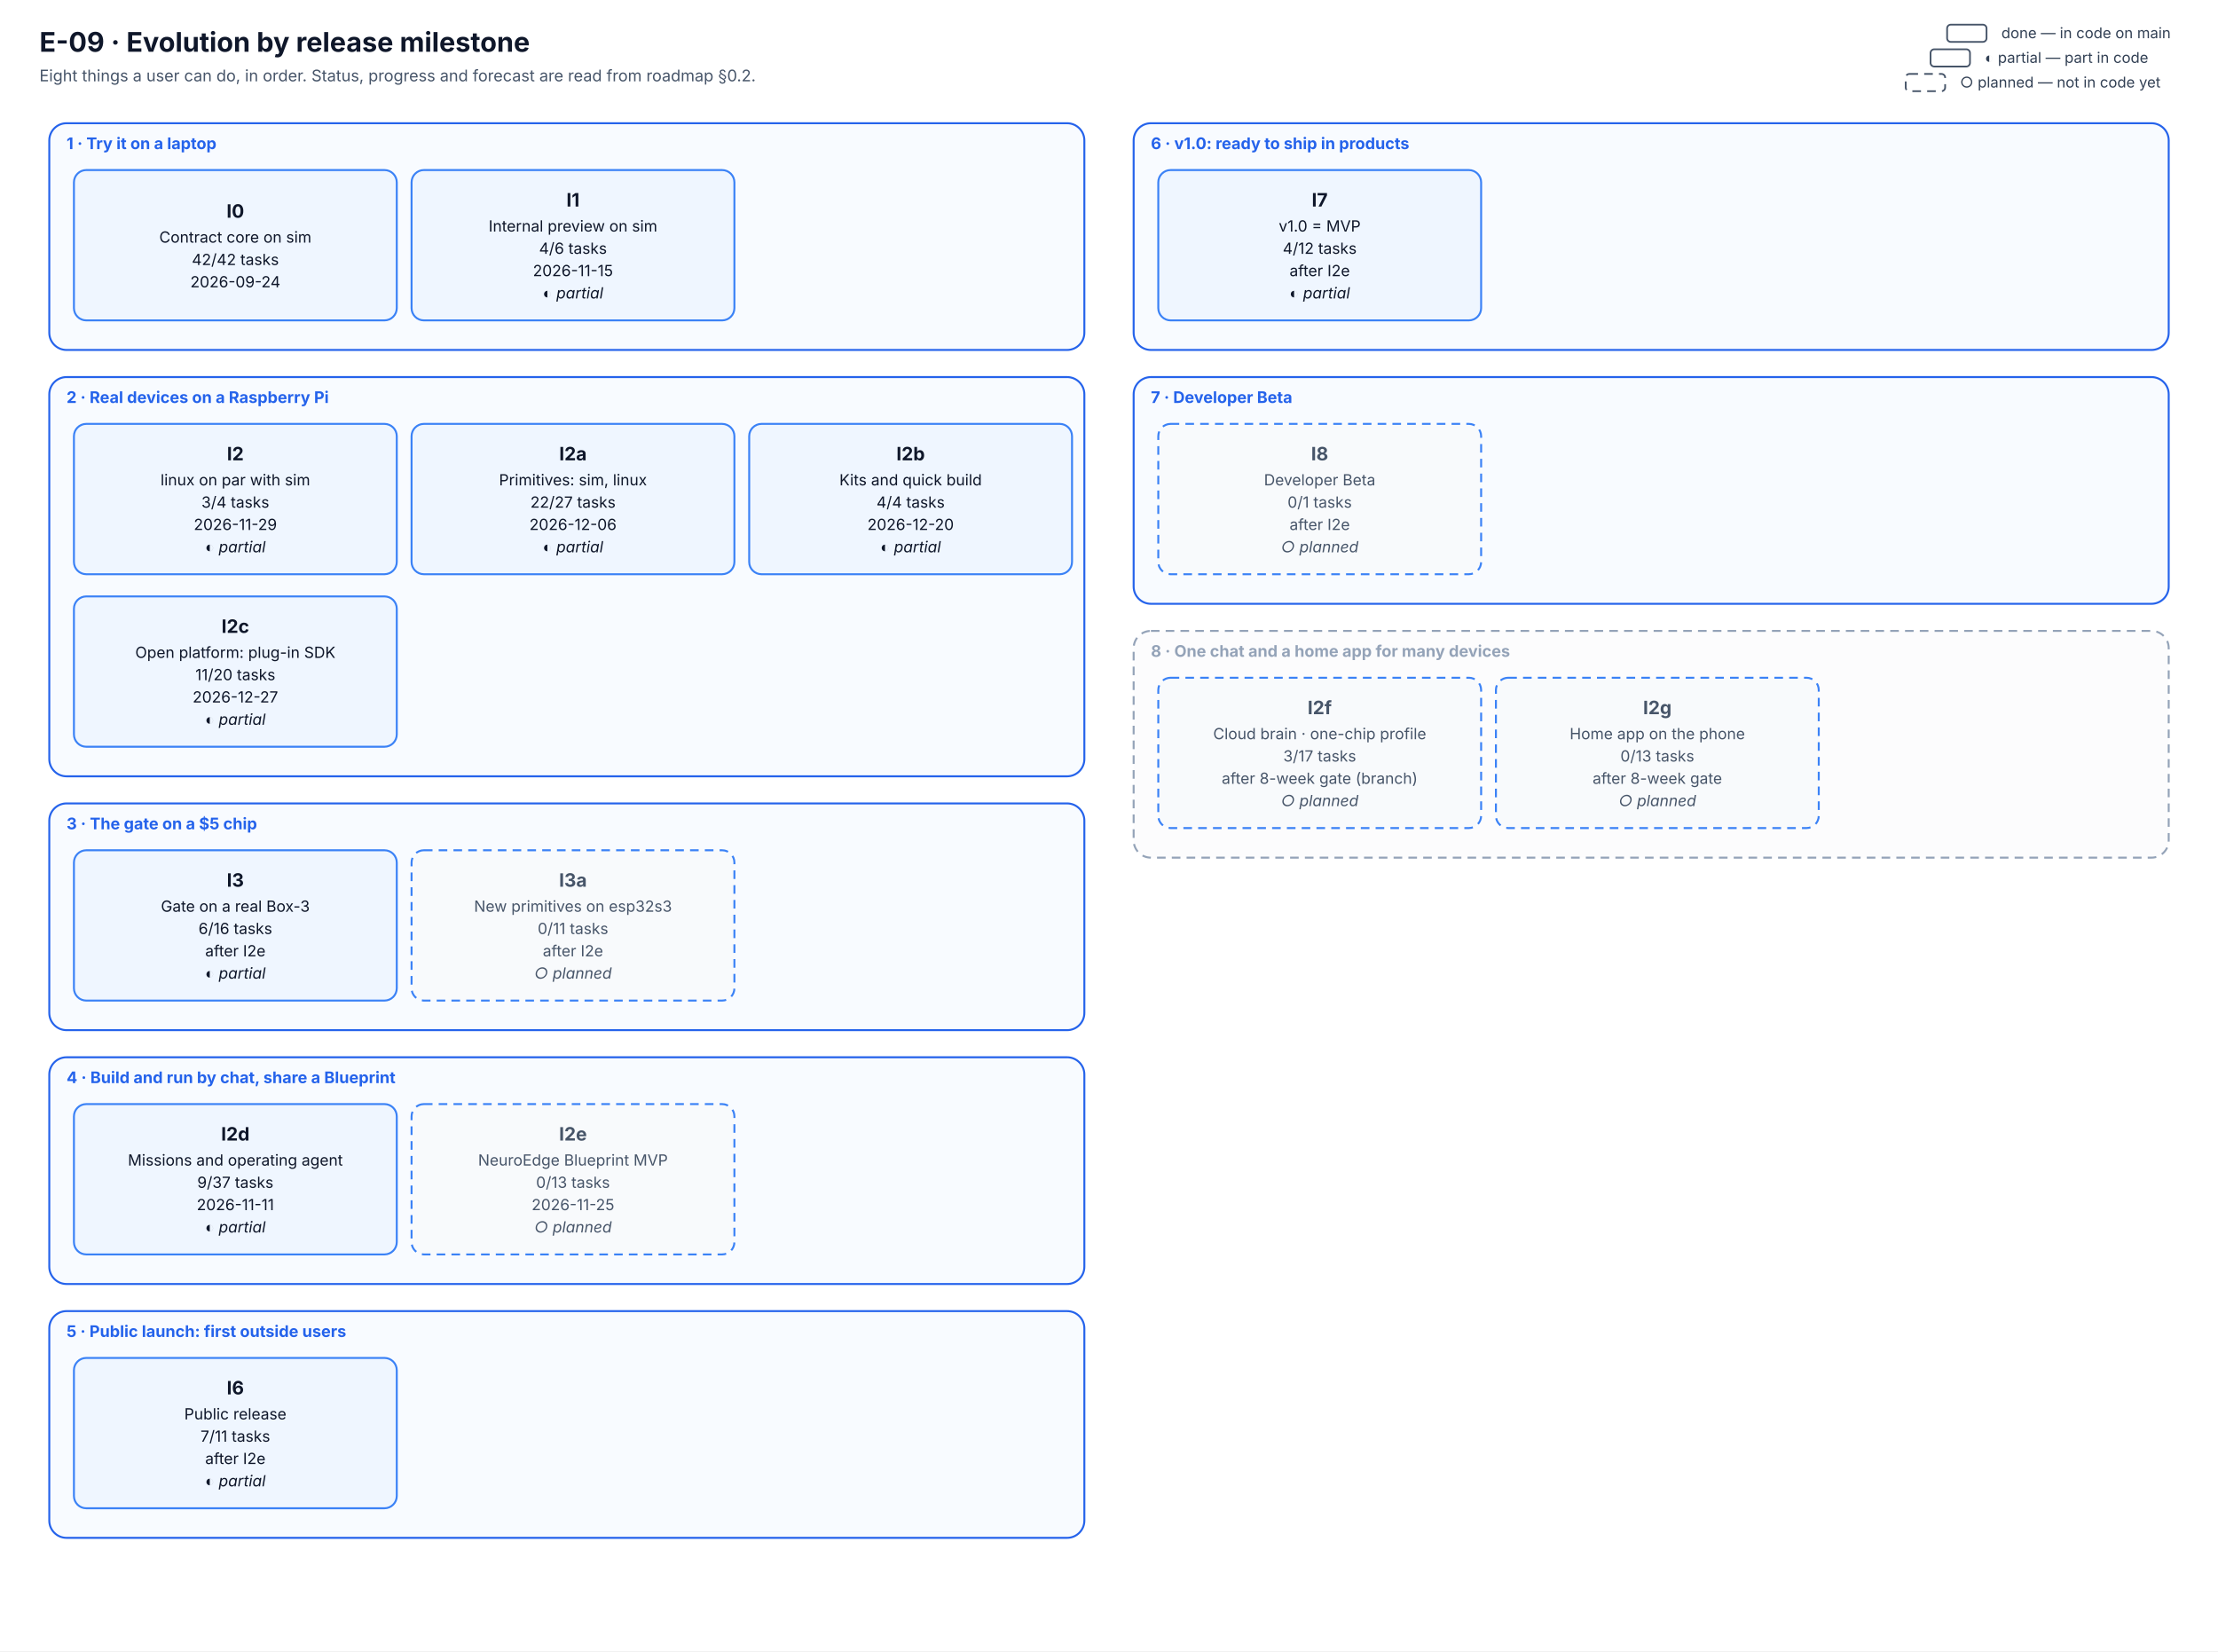
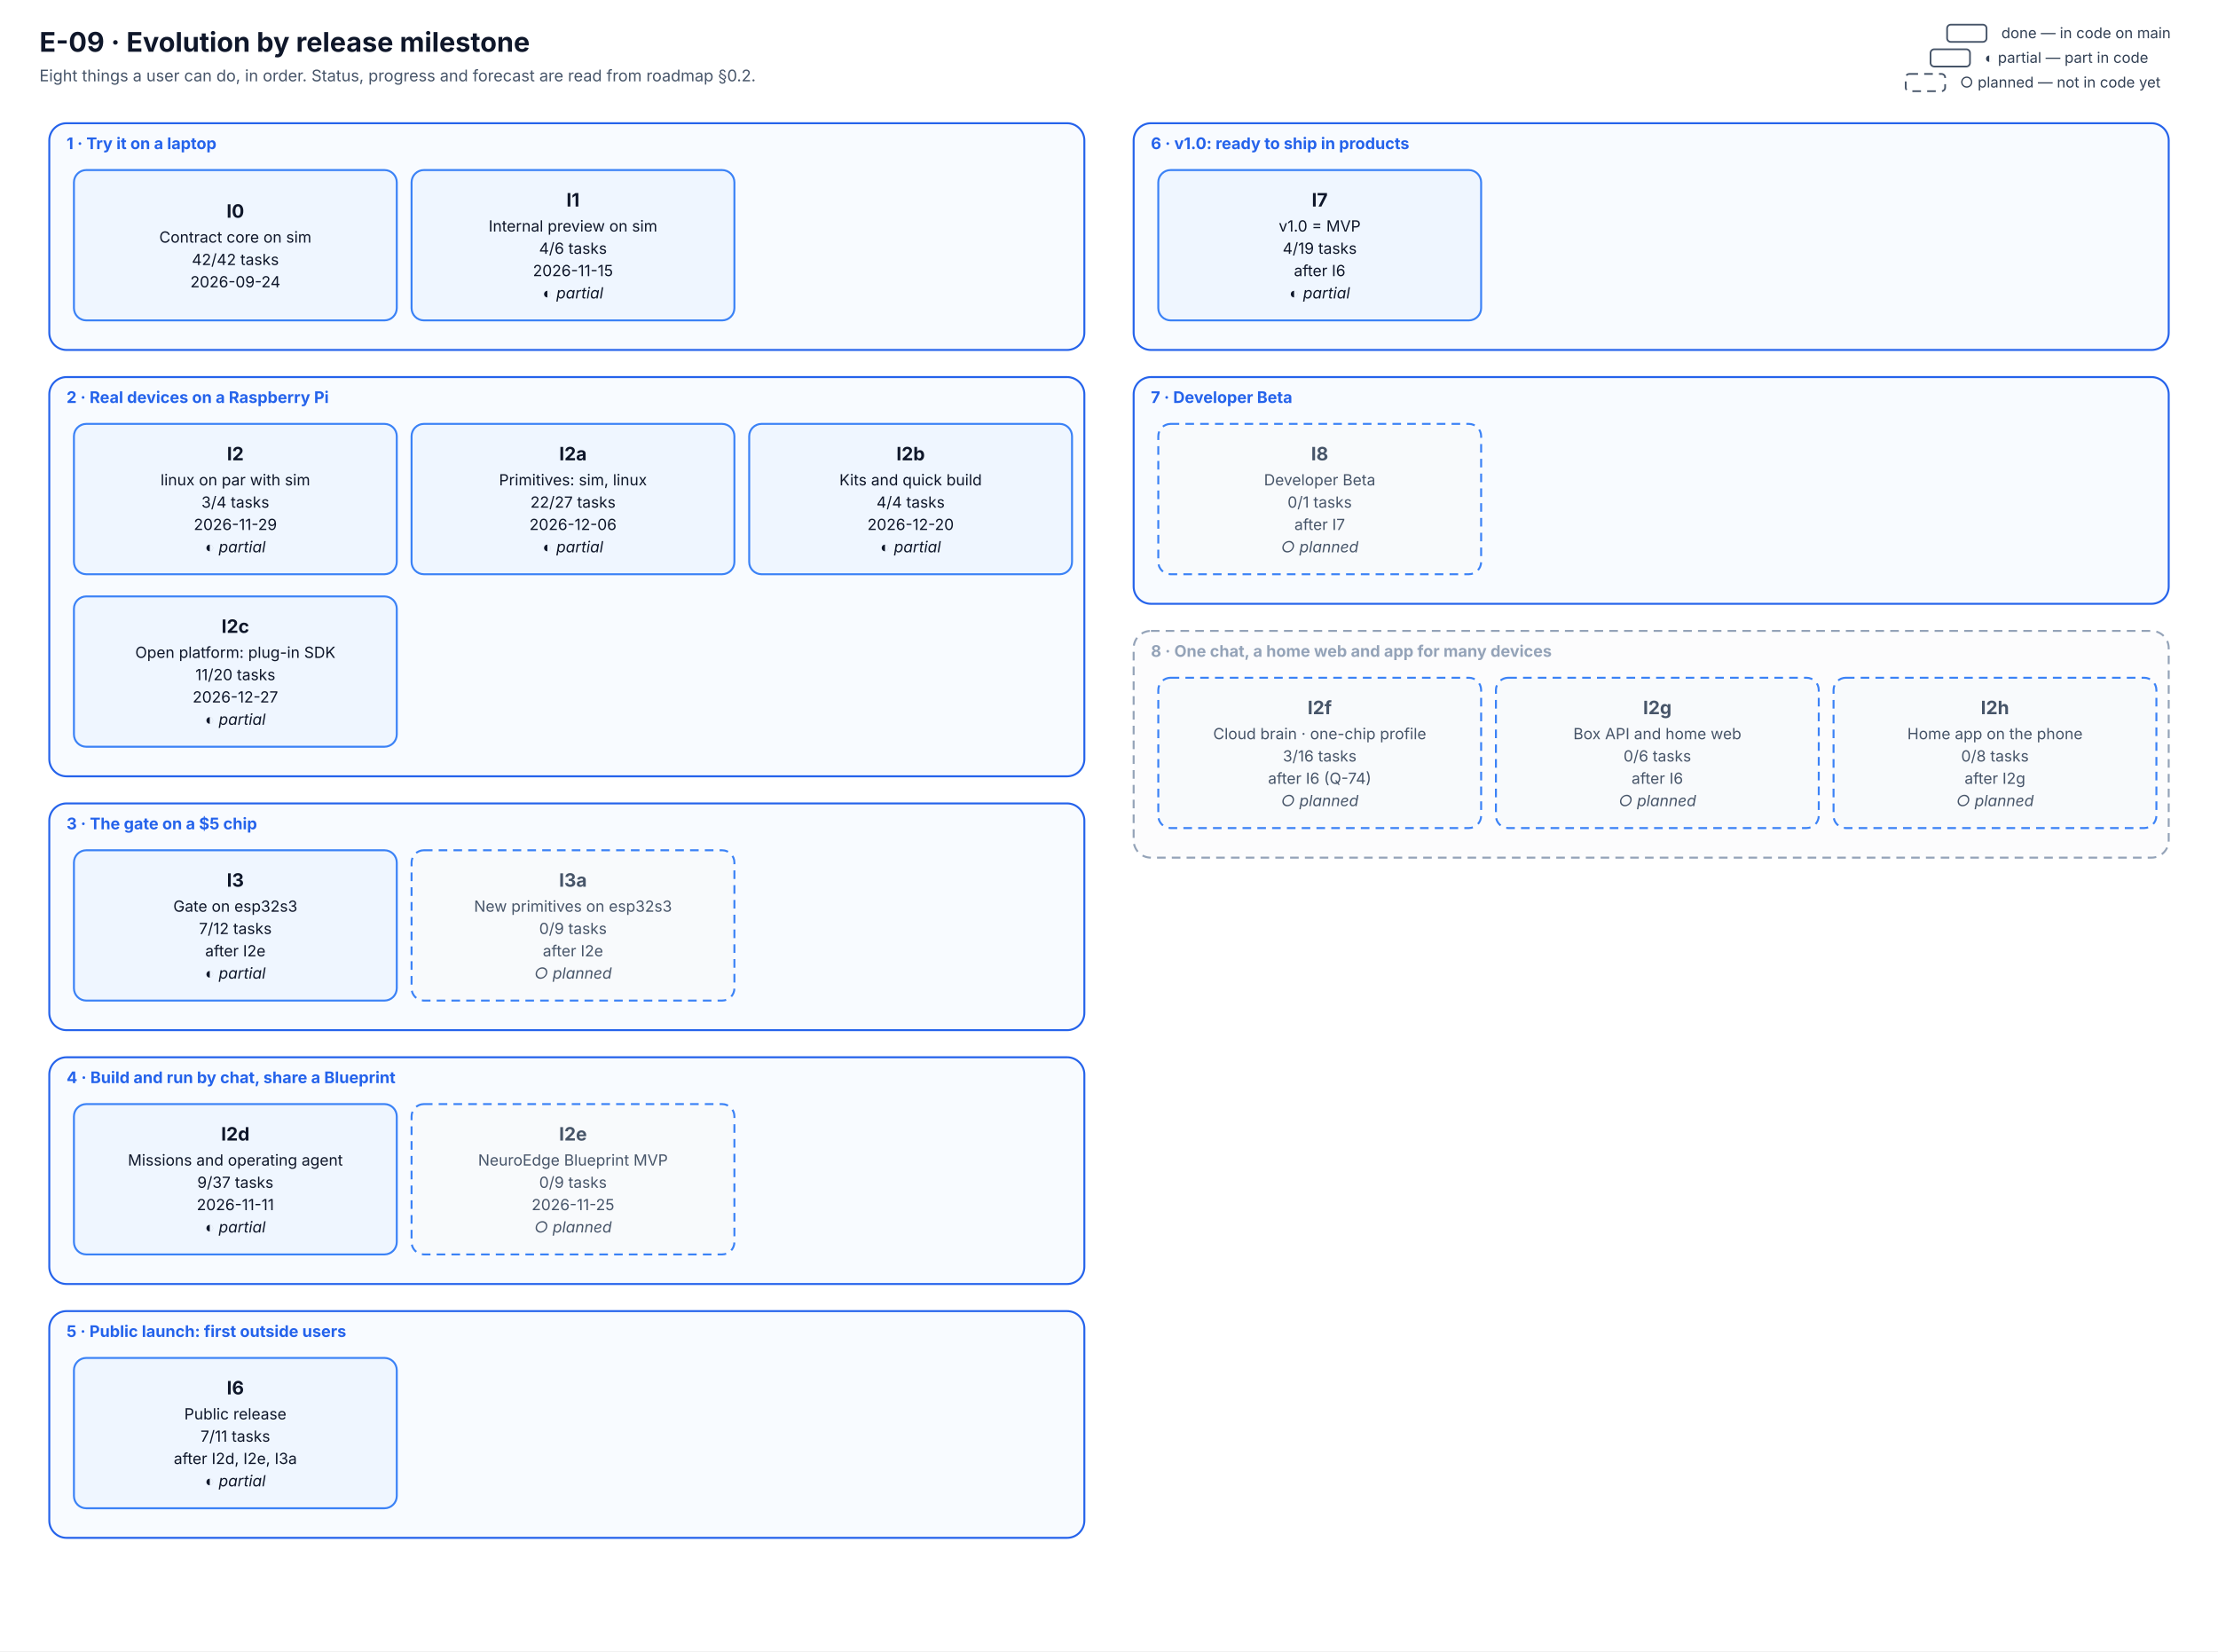
<svg xmlns="http://www.w3.org/2000/svg" viewBox="0 0 1800 1340" width="1800" height="1340" font-family="Inter, 'Segoe UI', system-ui, -apple-system, Roboto, Helvetica, Arial, sans-serif" role="img" aria-labelledby="E-09-evolution-title E-09-evolution-desc">
  <defs>
    <marker id="arr" viewBox="0 0 10 10" refX="9" refY="5" markerWidth="7" markerHeight="7" orient="auto-start-reverse">
      <path d="M0,0 L10,5 L0,10 z" fill="#334155" />
    </marker>
  </defs>
  <rect width="1800" height="1340" fill="#ffffff" />
  <text x="32.0" y="42.0" font-size="22" fill="#0f172a" text-anchor="start" font-weight="700">E-09 · Evolution by release milestone</text>
  <text x="32.0" y="66.0" font-size="13" fill="#475569" text-anchor="start">Eight things a user can do, in order. Status, progress and forecast are read from roadmap §0.2.</text>
  <rect x="40" y="100" width="840" height="184" rx="14" fill="#f8fbff" stroke="#2563eb" stroke-width="1.6" />
  <text x="54.0" y="121.0" font-size="13" fill="#2563eb" text-anchor="start" font-weight="700">1 · Try it on a laptop</text>
  <rect x="40" y="306" width="840" height="324" rx="14" fill="#f8fbff" stroke="#2563eb" stroke-width="1.6" />
  <text x="54.0" y="327.0" font-size="13" fill="#2563eb" text-anchor="start" font-weight="700">2 · Real devices on a Raspberry Pi</text>
  <rect x="40" y="652" width="840" height="184" rx="14" fill="#f8fbff" stroke="#2563eb" stroke-width="1.6" />
  <text x="54.0" y="673.0" font-size="13" fill="#2563eb" text-anchor="start" font-weight="700">3 · The gate on a $5 chip</text>
  <rect x="40" y="858" width="840" height="184" rx="14" fill="#f8fbff" stroke="#2563eb" stroke-width="1.6" />
  <text x="54.0" y="879.0" font-size="13" fill="#2563eb" text-anchor="start" font-weight="700">4 · Build and run by chat, share a Blueprint</text>
  <rect x="40" y="1064" width="840" height="184" rx="14" fill="#f8fbff" stroke="#2563eb" stroke-width="1.6" />
  <text x="54.0" y="1085.0" font-size="13" fill="#2563eb" text-anchor="start" font-weight="700">5 · Public launch: first outside users</text>
  <rect x="920" y="100" width="840" height="184" rx="14" fill="#f8fbff" stroke="#2563eb" stroke-width="1.6" />
  <text x="934.0" y="121.0" font-size="13" fill="#2563eb" text-anchor="start" font-weight="700">6 · v1.0: ready to ship in products</text>
  <rect x="920" y="306" width="840" height="184" rx="14" fill="#f8fbff" stroke="#2563eb" stroke-width="1.6" />
  <text x="934.0" y="327.0" font-size="13" fill="#2563eb" text-anchor="start" font-weight="700">7 · Developer Beta</text>
  <rect x="920" y="512" width="840" height="184" rx="14" fill="#fcfcfd" stroke="#94a3b8" stroke-width="1.6" stroke-dasharray="7 5" />
-   <text x="934.0" y="533.0" font-size="13" fill="#94a3b8" text-anchor="start" font-weight="700">8 · One chat and a home app for many devices</text>
+   <text x="934.0" y="533.0" font-size="13" fill="#94a3b8" text-anchor="start" font-weight="700">8 · One chat, a home web and app for many devices</text>
  <rect x="60" y="138" width="262" height="122" rx="10" fill="#eff6ff" stroke="#3b82f6" stroke-width="1.6" />
  <text x="191.0" y="176.7" font-size="15" fill="#0f172a" text-anchor="middle" font-weight="700">I0</text>
  <text x="191.0" y="196.9" font-size="12.5" fill="#0f172a" text-anchor="middle">Contract core on sim</text>
  <text x="191.0" y="215.1" font-size="12.5" fill="#0f172a" text-anchor="middle">42/42 tasks</text>
  <text x="191.0" y="233.2" font-size="12.5" fill="#0f172a" text-anchor="middle">2026-09-24</text>
  <rect x="334" y="138" width="262" height="122" rx="10" fill="#eff6ff" stroke="#3b82f6" stroke-width="1.6" />
  <text x="465.0" y="167.6" font-size="15" fill="#0f172a" text-anchor="middle" font-weight="700">I1</text>
  <text x="465.0" y="187.9" font-size="12.5" fill="#0f172a" text-anchor="middle">Internal preview on sim</text>
  <text x="465.0" y="206.0" font-size="12.5" fill="#0f172a" text-anchor="middle">4/6 tasks</text>
  <text x="465.0" y="224.1" font-size="12.5" fill="#0f172a" text-anchor="middle">2026-11-15</text>
  <text x="465.0" y="242.2" font-size="12.5" fill="#0f172a" text-anchor="middle" font-style="italic">◐ partial</text>
  <rect x="60" y="344" width="262" height="122" rx="10" fill="#eff6ff" stroke="#3b82f6" stroke-width="1.6" />
  <text x="191.0" y="373.6" font-size="15" fill="#0f172a" text-anchor="middle" font-weight="700">I2</text>
  <text x="191.0" y="393.9" font-size="12.5" fill="#0f172a" text-anchor="middle">linux on par with sim</text>
  <text x="191.0" y="412.0" font-size="12.5" fill="#0f172a" text-anchor="middle">3/4 tasks</text>
  <text x="191.0" y="430.1" font-size="12.5" fill="#0f172a" text-anchor="middle">2026-11-29</text>
  <text x="191.0" y="448.2" font-size="12.5" fill="#0f172a" text-anchor="middle" font-style="italic">◐ partial</text>
  <rect x="334" y="344" width="262" height="122" rx="10" fill="#eff6ff" stroke="#3b82f6" stroke-width="1.6" />
  <text x="465.0" y="373.6" font-size="15" fill="#0f172a" text-anchor="middle" font-weight="700">I2a</text>
  <text x="465.0" y="393.9" font-size="12.5" fill="#0f172a" text-anchor="middle">Primitives: sim, linux</text>
  <text x="465.0" y="412.0" font-size="12.5" fill="#0f172a" text-anchor="middle">22/27 tasks</text>
  <text x="465.0" y="430.1" font-size="12.5" fill="#0f172a" text-anchor="middle">2026-12-06</text>
  <text x="465.0" y="448.2" font-size="12.5" fill="#0f172a" text-anchor="middle" font-style="italic">◐ partial</text>
  <rect x="608" y="344" width="262" height="122" rx="10" fill="#eff6ff" stroke="#3b82f6" stroke-width="1.6" />
  <text x="739.0" y="373.6" font-size="15" fill="#0f172a" text-anchor="middle" font-weight="700">I2b</text>
  <text x="739.0" y="393.9" font-size="12.5" fill="#0f172a" text-anchor="middle">Kits and quick build</text>
  <text x="739.0" y="412.0" font-size="12.5" fill="#0f172a" text-anchor="middle">4/4 tasks</text>
  <text x="739.0" y="430.1" font-size="12.5" fill="#0f172a" text-anchor="middle">2026-12-20</text>
  <text x="739.0" y="448.2" font-size="12.5" fill="#0f172a" text-anchor="middle" font-style="italic">◐ partial</text>
  <rect x="60" y="484" width="262" height="122" rx="10" fill="#eff6ff" stroke="#3b82f6" stroke-width="1.6" />
  <text x="191.0" y="513.6" font-size="15" fill="#0f172a" text-anchor="middle" font-weight="700">I2c</text>
  <text x="191.0" y="533.9" font-size="12.5" fill="#0f172a" text-anchor="middle">Open platform: plug-in SDK</text>
  <text x="191.0" y="552.0" font-size="12.5" fill="#0f172a" text-anchor="middle">11/20 tasks</text>
  <text x="191.0" y="570.1" font-size="12.5" fill="#0f172a" text-anchor="middle">2026-12-27</text>
  <text x="191.0" y="588.2" font-size="12.5" fill="#0f172a" text-anchor="middle" font-style="italic">◐ partial</text>
  <rect x="60" y="690" width="262" height="122" rx="10" fill="#eff6ff" stroke="#3b82f6" stroke-width="1.6" />
  <text x="191.0" y="719.6" font-size="15" fill="#0f172a" text-anchor="middle" font-weight="700">I3</text>
-   <text x="191.0" y="739.9" font-size="12.5" fill="#0f172a" text-anchor="middle">Gate on a real Box-3</text>
-   <text x="191.0" y="758.0" font-size="12.5" fill="#0f172a" text-anchor="middle">6/16 tasks</text>
+   <text x="191.0" y="739.9" font-size="12.5" fill="#0f172a" text-anchor="middle">Gate on esp32s3</text>
+   <text x="191.0" y="758.0" font-size="12.5" fill="#0f172a" text-anchor="middle">7/12 tasks</text>
  <text x="191.0" y="776.1" font-size="12.5" fill="#0f172a" text-anchor="middle">after I2e</text>
  <text x="191.0" y="794.2" font-size="12.5" fill="#0f172a" text-anchor="middle" font-style="italic">◐ partial</text>
  <rect x="334" y="690" width="262" height="122" rx="10" fill="#f8fafc" stroke="#3b82f6" stroke-width="1.6" stroke-dasharray="7 5" />
  <text x="465.0" y="719.6" font-size="15" fill="#475569" text-anchor="middle" font-weight="700">I3a</text>
  <text x="465.0" y="739.9" font-size="12.5" fill="#475569" text-anchor="middle">New primitives on esp32s3</text>
-   <text x="465.0" y="758.0" font-size="12.5" fill="#475569" text-anchor="middle">0/11 tasks</text>
+   <text x="465.0" y="758.0" font-size="12.5" fill="#475569" text-anchor="middle">0/9 tasks</text>
  <text x="465.0" y="776.1" font-size="12.5" fill="#475569" text-anchor="middle">after I2e</text>
  <text x="465.0" y="794.2" font-size="12.5" fill="#475569" text-anchor="middle" font-style="italic">○ planned</text>
  <rect x="60" y="896" width="262" height="122" rx="10" fill="#eff6ff" stroke="#3b82f6" stroke-width="1.6" />
  <text x="191.0" y="925.6" font-size="15" fill="#0f172a" text-anchor="middle" font-weight="700">I2d</text>
  <text x="191.0" y="945.9" font-size="12.5" fill="#0f172a" text-anchor="middle">Missions and operating agent</text>
  <text x="191.0" y="964.0" font-size="12.5" fill="#0f172a" text-anchor="middle">9/37 tasks</text>
  <text x="191.0" y="982.1" font-size="12.5" fill="#0f172a" text-anchor="middle">2026-11-11</text>
  <text x="191.0" y="1000.2" font-size="12.5" fill="#0f172a" text-anchor="middle" font-style="italic">◐ partial</text>
  <rect x="334" y="896" width="262" height="122" rx="10" fill="#f8fafc" stroke="#3b82f6" stroke-width="1.6" stroke-dasharray="7 5" />
  <text x="465.0" y="925.6" font-size="15" fill="#475569" text-anchor="middle" font-weight="700">I2e</text>
  <text x="465.0" y="945.9" font-size="12.5" fill="#475569" text-anchor="middle">NeuroEdge Blueprint MVP</text>
-   <text x="465.0" y="964.0" font-size="12.5" fill="#475569" text-anchor="middle">0/13 tasks</text>
+   <text x="465.0" y="964.0" font-size="12.5" fill="#475569" text-anchor="middle">0/9 tasks</text>
  <text x="465.0" y="982.1" font-size="12.5" fill="#475569" text-anchor="middle">2026-11-25</text>
  <text x="465.0" y="1000.2" font-size="12.5" fill="#475569" text-anchor="middle" font-style="italic">○ planned</text>
  <rect x="60" y="1102" width="262" height="122" rx="10" fill="#eff6ff" stroke="#3b82f6" stroke-width="1.6" />
  <text x="191.0" y="1131.6" font-size="15" fill="#0f172a" text-anchor="middle" font-weight="700">I6</text>
  <text x="191.0" y="1151.9" font-size="12.5" fill="#0f172a" text-anchor="middle">Public release</text>
  <text x="191.0" y="1170.0" font-size="12.5" fill="#0f172a" text-anchor="middle">7/11 tasks</text>
-   <text x="191.0" y="1188.1" font-size="12.5" fill="#0f172a" text-anchor="middle">after I2e</text>
+   <text x="191.0" y="1188.1" font-size="12.5" fill="#0f172a" text-anchor="middle">after I2d, I2e, I3a</text>
  <text x="191.0" y="1206.2" font-size="12.5" fill="#0f172a" text-anchor="middle" font-style="italic">◐ partial</text>
  <rect x="940" y="138" width="262" height="122" rx="10" fill="#eff6ff" stroke="#3b82f6" stroke-width="1.6" />
  <text x="1071.0" y="167.6" font-size="15" fill="#0f172a" text-anchor="middle" font-weight="700">I7</text>
  <text x="1071.0" y="187.9" font-size="12.5" fill="#0f172a" text-anchor="middle">v1.0 = MVP</text>
-   <text x="1071.0" y="206.0" font-size="12.5" fill="#0f172a" text-anchor="middle">4/12 tasks</text>
-   <text x="1071.0" y="224.1" font-size="12.5" fill="#0f172a" text-anchor="middle">after I2e</text>
+   <text x="1071.0" y="206.0" font-size="12.5" fill="#0f172a" text-anchor="middle">4/19 tasks</text>
+   <text x="1071.0" y="224.1" font-size="12.5" fill="#0f172a" text-anchor="middle">after I6</text>
  <text x="1071.0" y="242.2" font-size="12.5" fill="#0f172a" text-anchor="middle" font-style="italic">◐ partial</text>
  <rect x="940" y="344" width="262" height="122" rx="10" fill="#f8fafc" stroke="#3b82f6" stroke-width="1.6" stroke-dasharray="7 5" />
  <text x="1071.0" y="373.6" font-size="15" fill="#475569" text-anchor="middle" font-weight="700">I8</text>
  <text x="1071.0" y="393.9" font-size="12.5" fill="#475569" text-anchor="middle">Developer Beta</text>
  <text x="1071.0" y="412.0" font-size="12.5" fill="#475569" text-anchor="middle">0/1 tasks</text>
-   <text x="1071.0" y="430.1" font-size="12.5" fill="#475569" text-anchor="middle">after I2e</text>
+   <text x="1071.0" y="430.1" font-size="12.5" fill="#475569" text-anchor="middle">after I7</text>
  <text x="1071.0" y="448.2" font-size="12.5" fill="#475569" text-anchor="middle" font-style="italic">○ planned</text>
  <rect x="940" y="550" width="262" height="122" rx="10" fill="#f8fafc" stroke="#3b82f6" stroke-width="1.6" stroke-dasharray="7 5" />
  <text x="1071.0" y="579.6" font-size="15" fill="#475569" text-anchor="middle" font-weight="700">I2f</text>
  <text x="1071.0" y="599.9" font-size="12.5" fill="#475569" text-anchor="middle">Cloud brain · one-chip profile</text>
-   <text x="1071.0" y="618.0" font-size="12.5" fill="#475569" text-anchor="middle">3/17 tasks</text>
-   <text x="1071.0" y="636.1" font-size="12.5" fill="#475569" text-anchor="middle">after 8-week gate (branch)</text>
+   <text x="1071.0" y="618.0" font-size="12.5" fill="#475569" text-anchor="middle">3/16 tasks</text>
+   <text x="1071.0" y="636.1" font-size="12.5" fill="#475569" text-anchor="middle">after I6 (Q-74)</text>
  <text x="1071.0" y="654.2" font-size="12.5" fill="#475569" text-anchor="middle" font-style="italic">○ planned</text>
  <rect x="1214" y="550" width="262" height="122" rx="10" fill="#f8fafc" stroke="#3b82f6" stroke-width="1.6" stroke-dasharray="7 5" />
  <text x="1345.0" y="579.6" font-size="15" fill="#475569" text-anchor="middle" font-weight="700">I2g</text>
-   <text x="1345.0" y="599.9" font-size="12.5" fill="#475569" text-anchor="middle">Home app on the phone</text>
-   <text x="1345.0" y="618.0" font-size="12.5" fill="#475569" text-anchor="middle">0/13 tasks</text>
-   <text x="1345.0" y="636.1" font-size="12.5" fill="#475569" text-anchor="middle">after 8-week gate</text>
+   <text x="1345.0" y="599.9" font-size="12.5" fill="#475569" text-anchor="middle">Box API and home web</text>
+   <text x="1345.0" y="618.0" font-size="12.5" fill="#475569" text-anchor="middle">0/6 tasks</text>
+   <text x="1345.0" y="636.1" font-size="12.5" fill="#475569" text-anchor="middle">after I6</text>
  <text x="1345.0" y="654.2" font-size="12.5" fill="#475569" text-anchor="middle" font-style="italic">○ planned</text>
+   <rect x="1488" y="550" width="262" height="122" rx="10" fill="#f8fafc" stroke="#3b82f6" stroke-width="1.6" stroke-dasharray="7 5" />
+   <text x="1619.0" y="579.6" font-size="15" fill="#475569" text-anchor="middle" font-weight="700">I2h</text>
+   <text x="1619.0" y="599.9" font-size="12.5" fill="#475569" text-anchor="middle">Home app on the phone</text>
+   <text x="1619.0" y="618.0" font-size="12.5" fill="#475569" text-anchor="middle">0/8 tasks</text>
+   <text x="1619.0" y="636.1" font-size="12.5" fill="#475569" text-anchor="middle">after I2g</text>
+   <text x="1619.0" y="654.2" font-size="12.5" fill="#475569" text-anchor="middle" font-style="italic">○ planned</text>
  <rect x="1546.56" y="60" width="32" height="14" rx="3" fill="#ffffff" stroke="#475569" stroke-width="1.4" stroke-dasharray="7 5" />
  <text x="1590.6" y="71.0" font-size="12" fill="#334155" text-anchor="start">○ planned — not in code yet</text>
  <rect x="1566.72" y="40" width="32" height="14" rx="3" fill="#ffffff" stroke="#475569" stroke-width="1.4" />
  <text x="1610.7" y="51.0" font-size="12" fill="#334155" text-anchor="start">◐ partial — part in code</text>
  <rect x="1580.16" y="20" width="32" height="14" rx="3" fill="#ffffff" stroke="#475569" stroke-width="1.4" />
  <text x="1624.2" y="31.0" font-size="12" fill="#334155" text-anchor="start">done — in code on main</text>
</svg>
